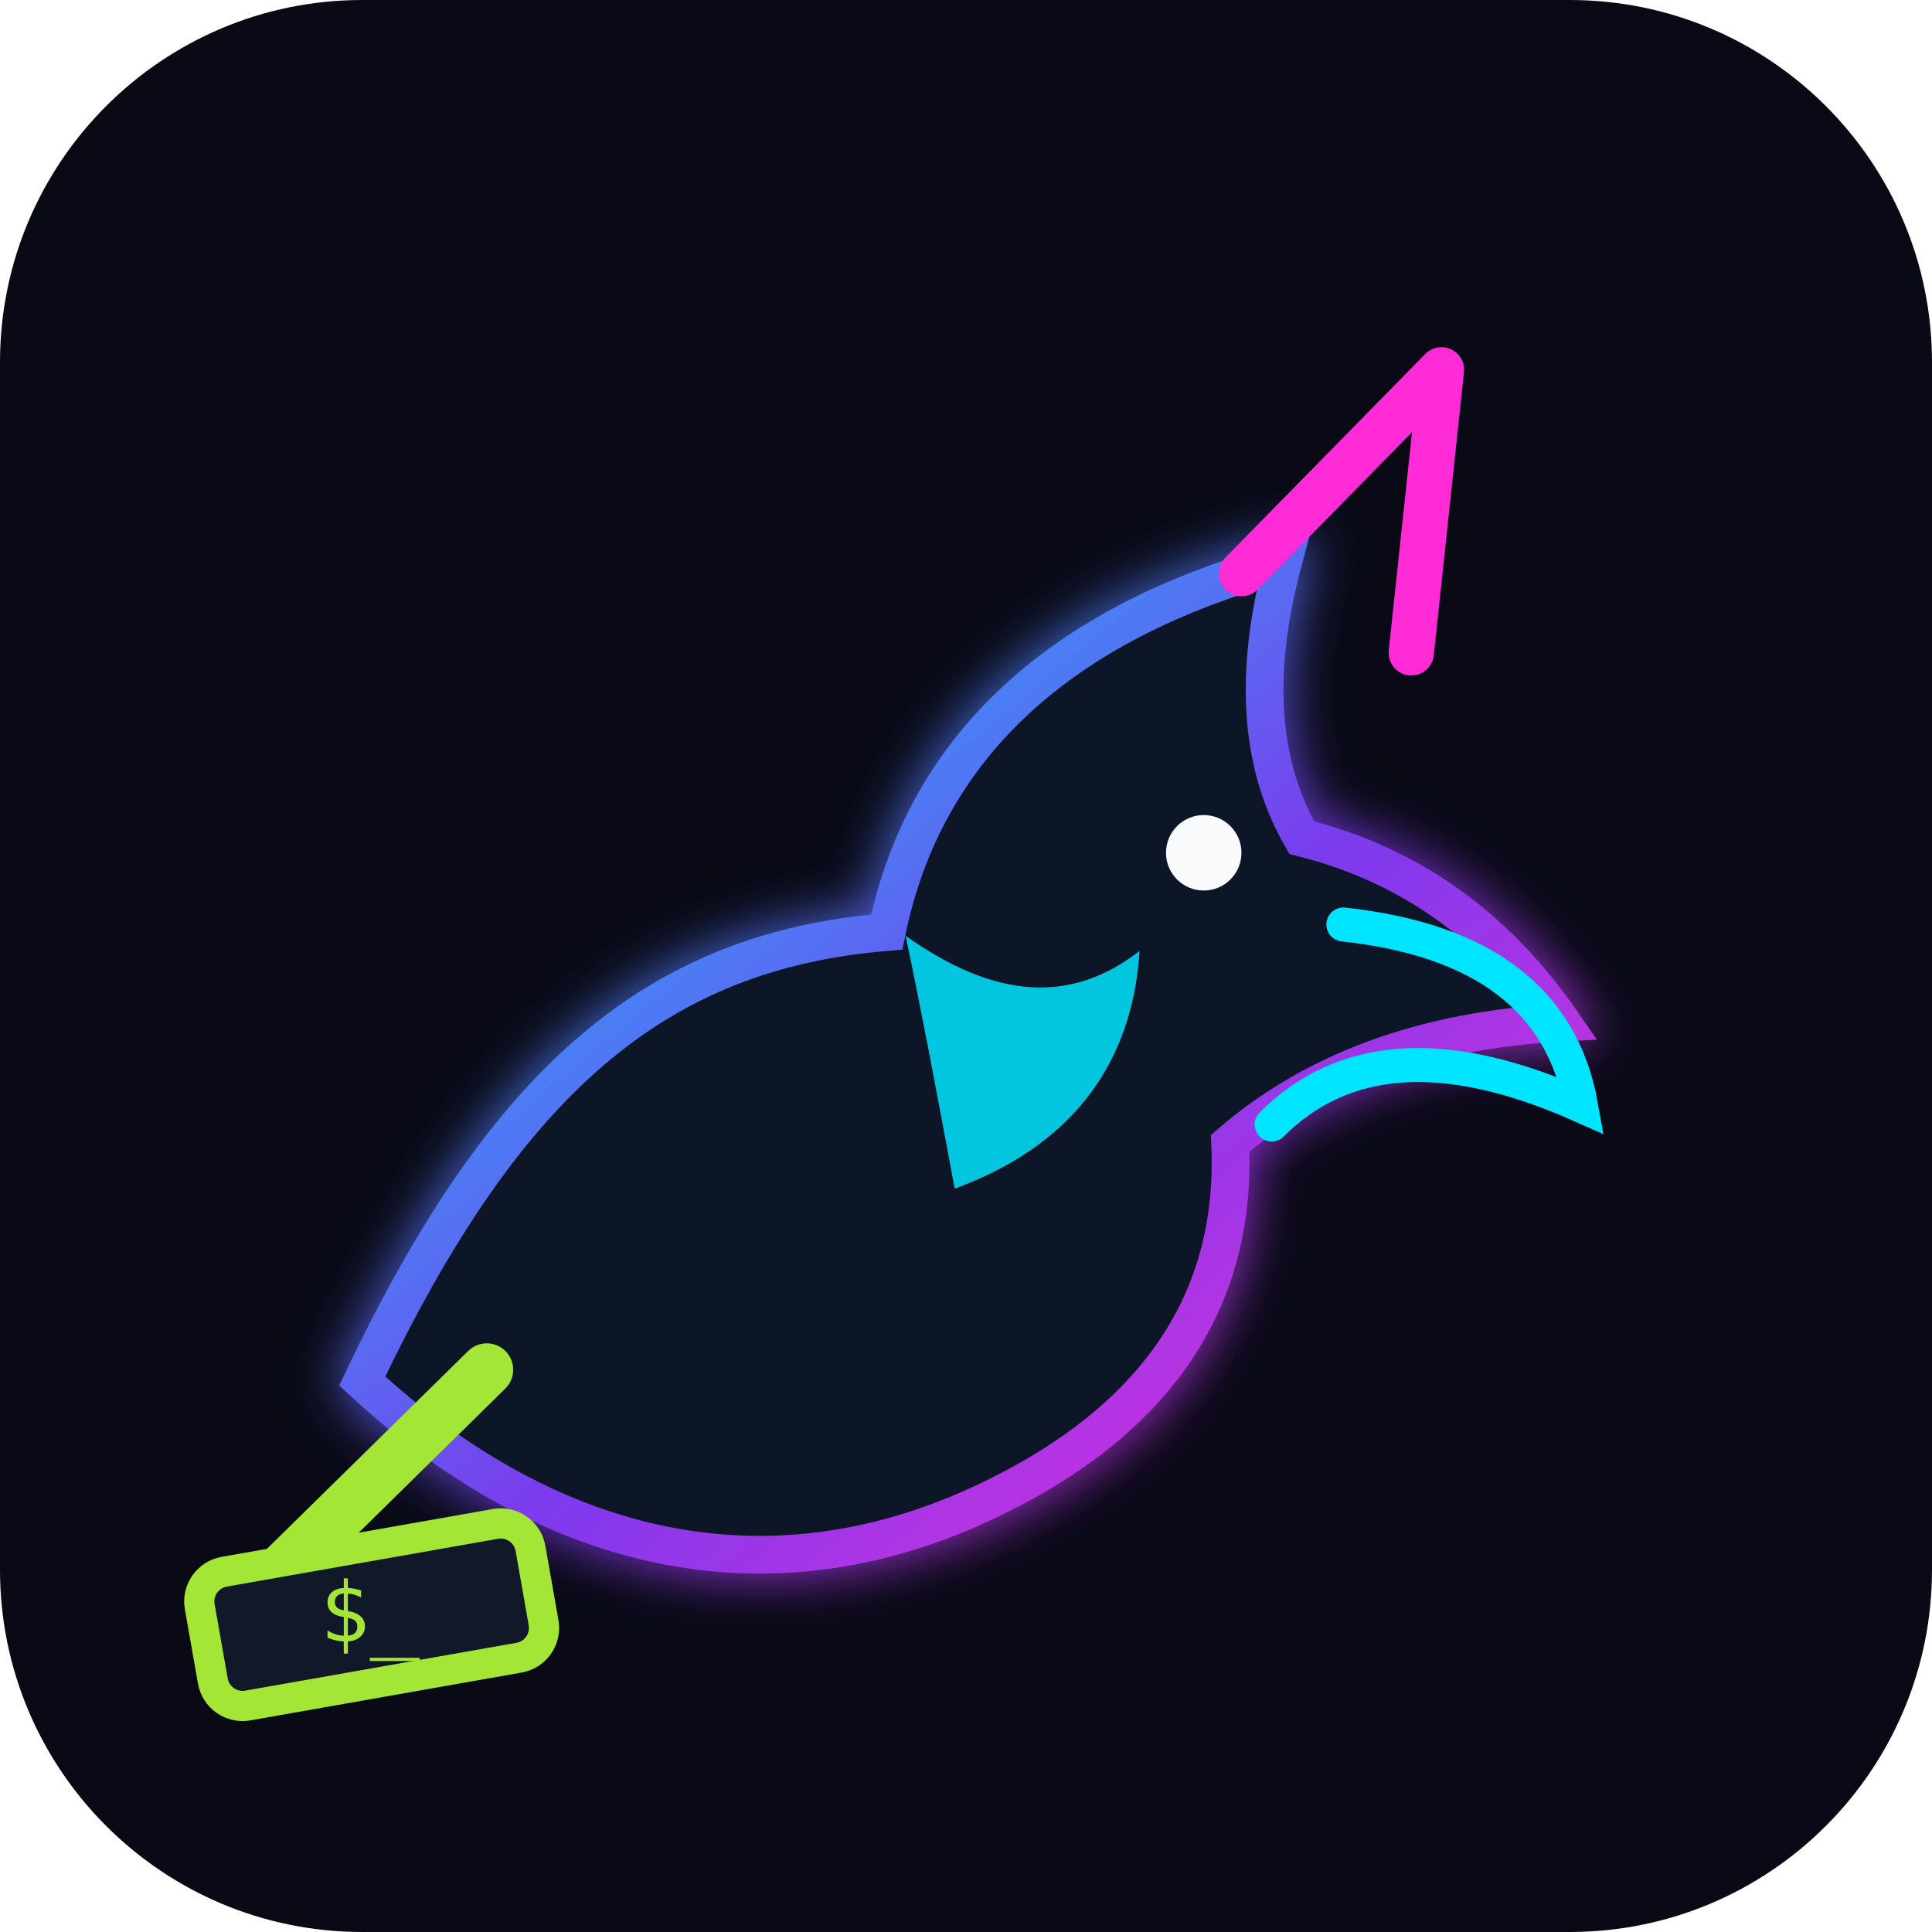
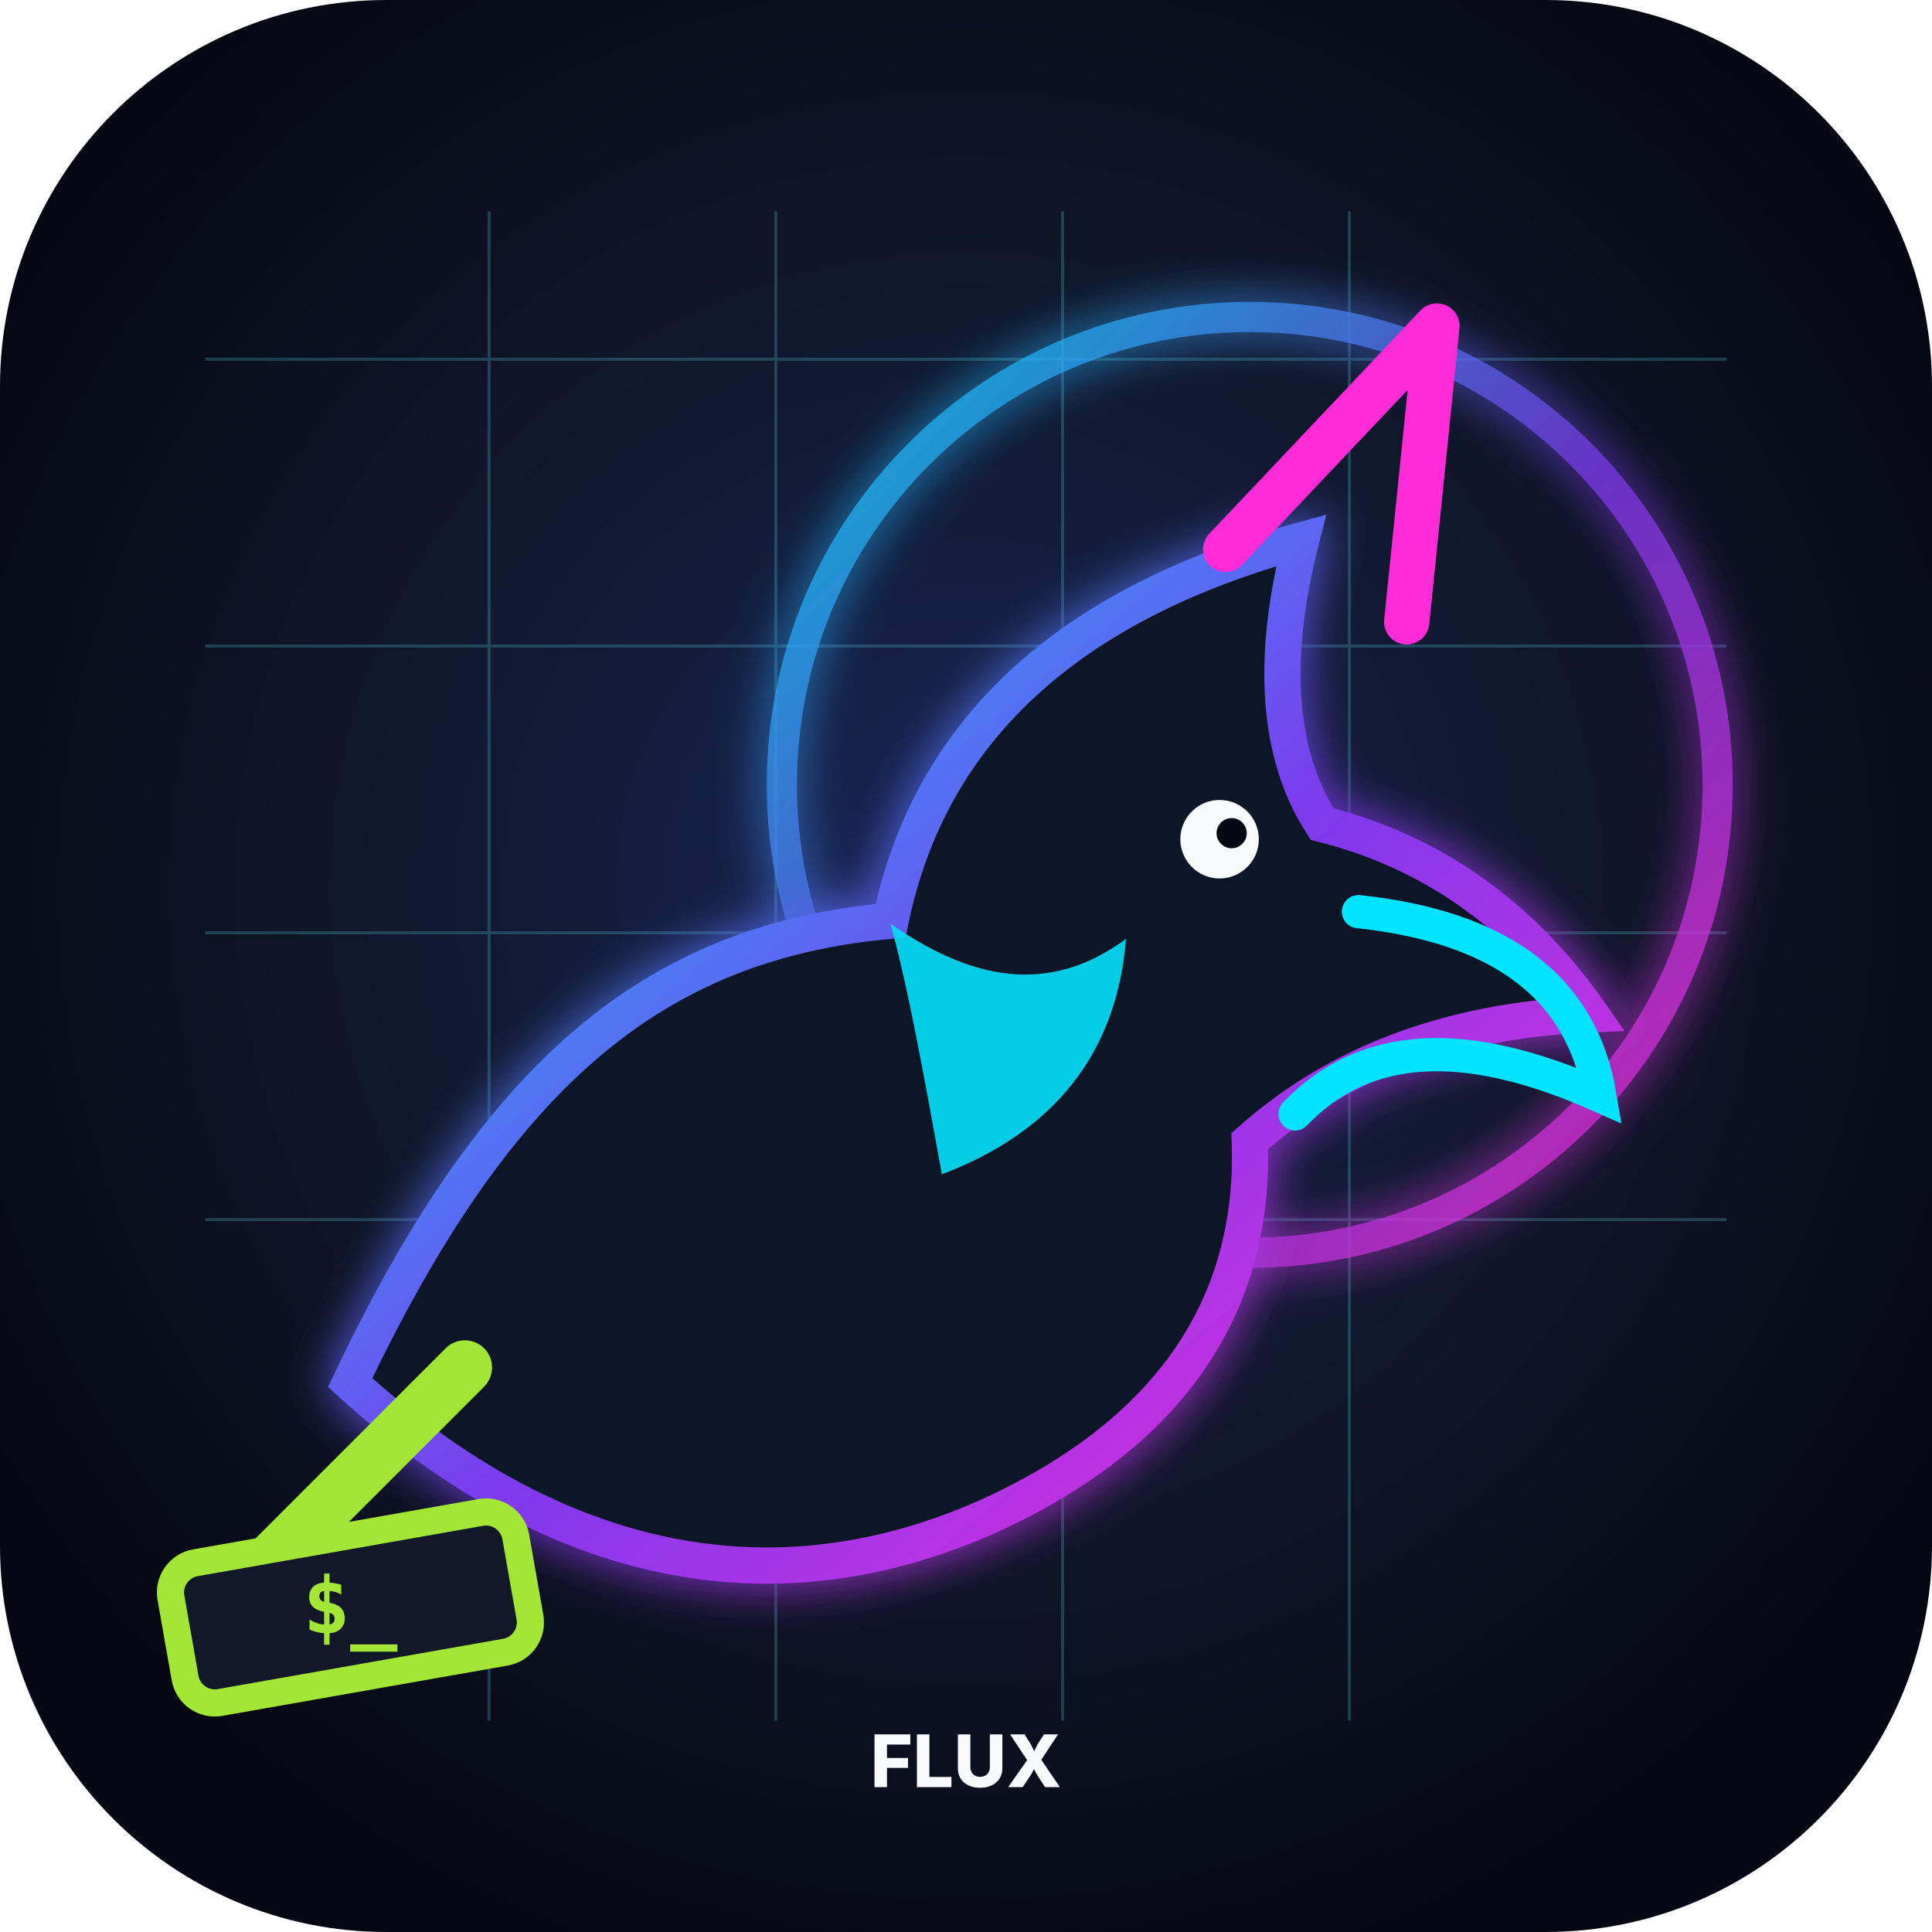
- <svg xmlns="http://www.w3.org/2000/svg" width="512" height="512" viewBox="0 0 512 512" role="img" aria-label="Flux, the UltraBuild forge-dragon mascot">
+ <svg xmlns="http://www.w3.org/2000/svg" width="640" height="640" viewBox="0 0 640 640" role="img" aria-label="Flux, the UltraBuild forge-dragon mascot">
  <defs>
+     <radialGradient id="halo" cx="50%" cy="46%" r="58%">
+       <stop stop-color="#172554" />
+       <stop offset=".55" stop-color="#0f172a" />
+       <stop offset="1" stop-color="#060712" />
+     </radialGradient>
    <linearGradient id="flame" x1="0" x2="1" y1="0" y2="1">
      <stop stop-color="#00e5ff" />
-       <stop offset="0.55" stop-color="#7c3aed" />
+       <stop offset=".52" stop-color="#7c3aed" />
      <stop offset="1" stop-color="#ff2bd6" />
    </linearGradient>
-     <filter id="glow">
-       <feGaussianBlur stdDeviation="7" result="b" />
+     <filter id="glow" x="-30%" y="-30%" width="160%" height="160%">
+       <feGaussianBlur stdDeviation="8" result="b" />
      <feMerge>
        <feMergeNode in="b" />
        <feMergeNode in="SourceGraphic" />
      </feMerge>
    </filter>
  </defs>
-   <rect width="512" height="512" rx="96" fill="#090a16" />
-   <path d="M96 366c38-80 78-114 139-119 10-49 46-82 105-98-8 30-6 54 5 73 28 7 51 23 69 49-37 2-66 13-88 32 2 43-21 75-67 96-55 25-112 14-163-33Z" fill="#111827" stroke="url(#flame)" stroke-width="10" filter="url(#glow)" />
-   <path d="M240 248c24 17 44 18 62 4-2 31-19 52-49 63-5-27-9-48-13-67Z" fill="#00e5ff" opacity="0.85" />
-   <path d="M329 152 382 98l-8 75" fill="none" stroke="#ff2bd6" stroke-width="12" stroke-linecap="round" stroke-linejoin="round" />
-   <circle cx="319" cy="226" r="10" fill="#f8fafc" />
-   <path d="M356 245c37 4 58 20 63 48-36-16-63-14-82 5" fill="none" stroke="#00e5ff" stroke-width="9" stroke-linecap="round" />
-   <path d="M129 363 70 421" stroke="#a3e635" stroke-width="14" stroke-linecap="round" />
-   <rect x="54" y="410" width="89" height="36" rx="8" fill="#111827" stroke="#a3e635" stroke-width="8" transform="rotate(-10 98 428)" />
-   <text x="98" y="435" text-anchor="middle" font-family="monospace" font-size="22" fill="#a3e635">$_</text>
+   <rect width="640" height="640" rx="128" fill="url(#halo)" />
+   <g opacity=".22" stroke="#67e8f9">
+     <path d="M68 119h504M68 214h504M68 309h504M68 404h504M162 70v500M257 70v500M352 70v500M447 70v500" />
+   </g>
+   <circle cx="414" cy="260" r="155" fill="none" stroke="url(#flame)" stroke-width="10" opacity=".8" filter="url(#glow)" />
+   <path d="M116 458c49-103 101-146 179-153 13-63 59-105 136-126-10 39-8 71 7 94 36 9 66 30 89 63-48 2-85 17-113 42 2 55-27 97-86 124-71 32-144 18-212-44Z" fill="#111827" stroke="url(#flame)" stroke-width="12" filter="url(#glow)" />
+   <path d="M295 306c30 21 55 22 78 5-3 38-24 64-61 78-6-33-11-61-17-83Z" fill="#00e5ff" opacity=".88" />
+   <path d="M406 182 476 108l-10 98" fill="none" stroke="#ff2bd6" stroke-width="15" stroke-linecap="round" stroke-linejoin="round" />
+   <circle cx="404" cy="278" r="13" fill="#f8fafc" />
+   <circle cx="408" cy="276" r="5" fill="#060712" />
+   <path d="M450 302c47 5 74 25 80 61-45-20-78-18-101 6" fill="none" stroke="#00e5ff" stroke-width="11" stroke-linecap="round" />
+   <path d="M154 453 80 527" stroke="#a3e635" stroke-width="18" stroke-linecap="round" />
+   <rect x="58" y="509" width="116" height="47" rx="10" fill="#111827" stroke="#a3e635" stroke-width="9" transform="rotate(-10 116 532)" />
+   <text x="116" y="541" text-anchor="middle" font-family="ui-monospace,SFMono-Regular,Menlo,Consolas,monospace" font-size="26" font-weight="700" fill="#a3e635">$_</text>
+   <text x="320" y="592" text-anchor="middle" font-family="Inter,Segoe UI,Arial,sans-serif" font-size="24" font-weight="800" fill="#f8fafc">FLUX</text>
</svg>
